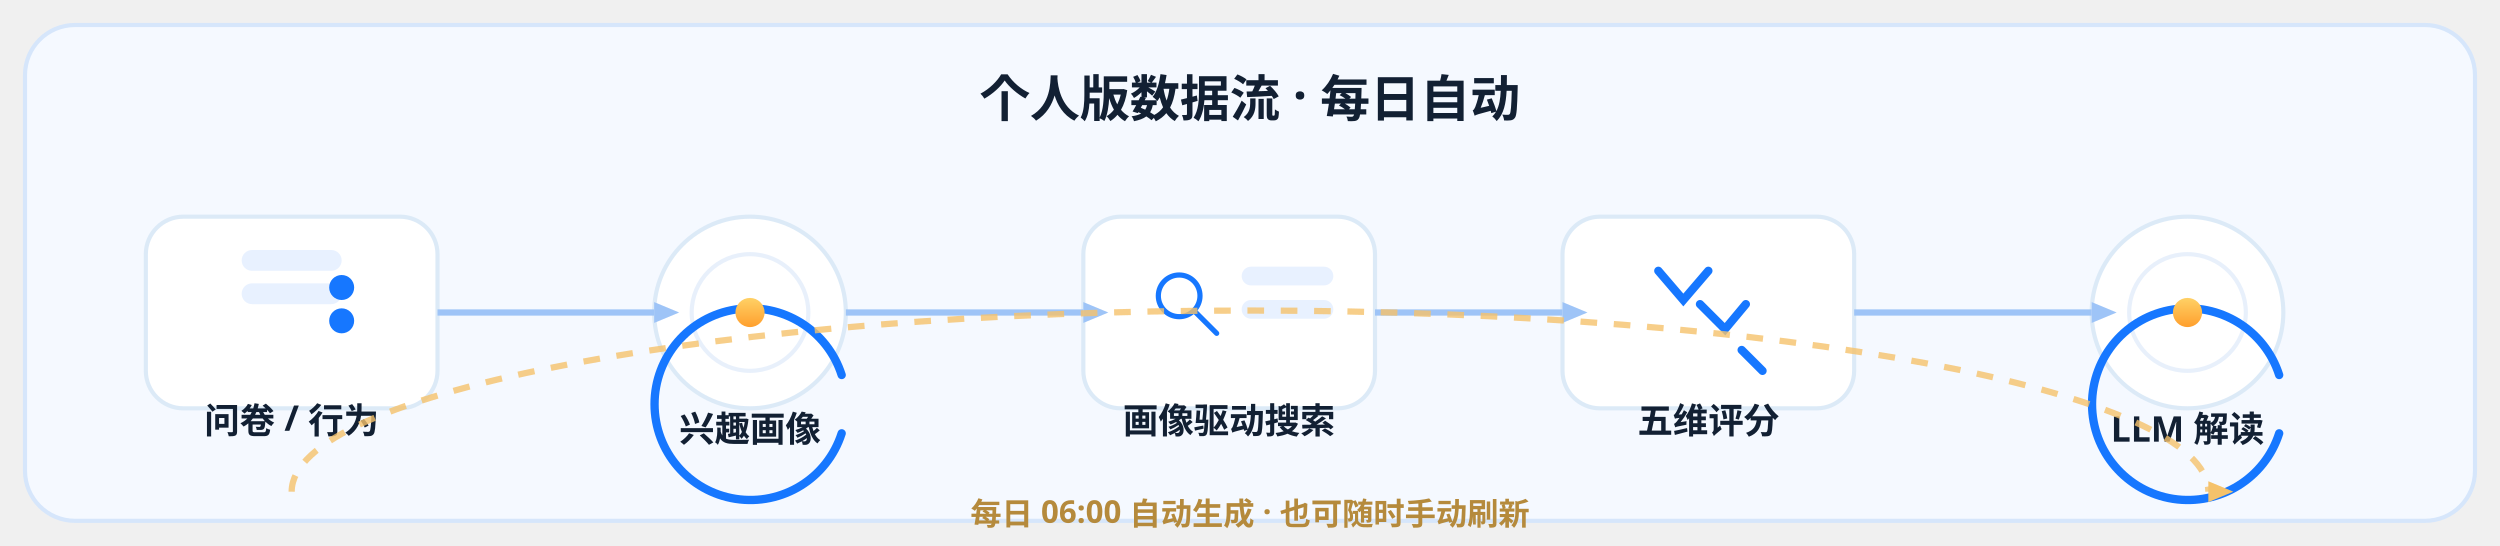
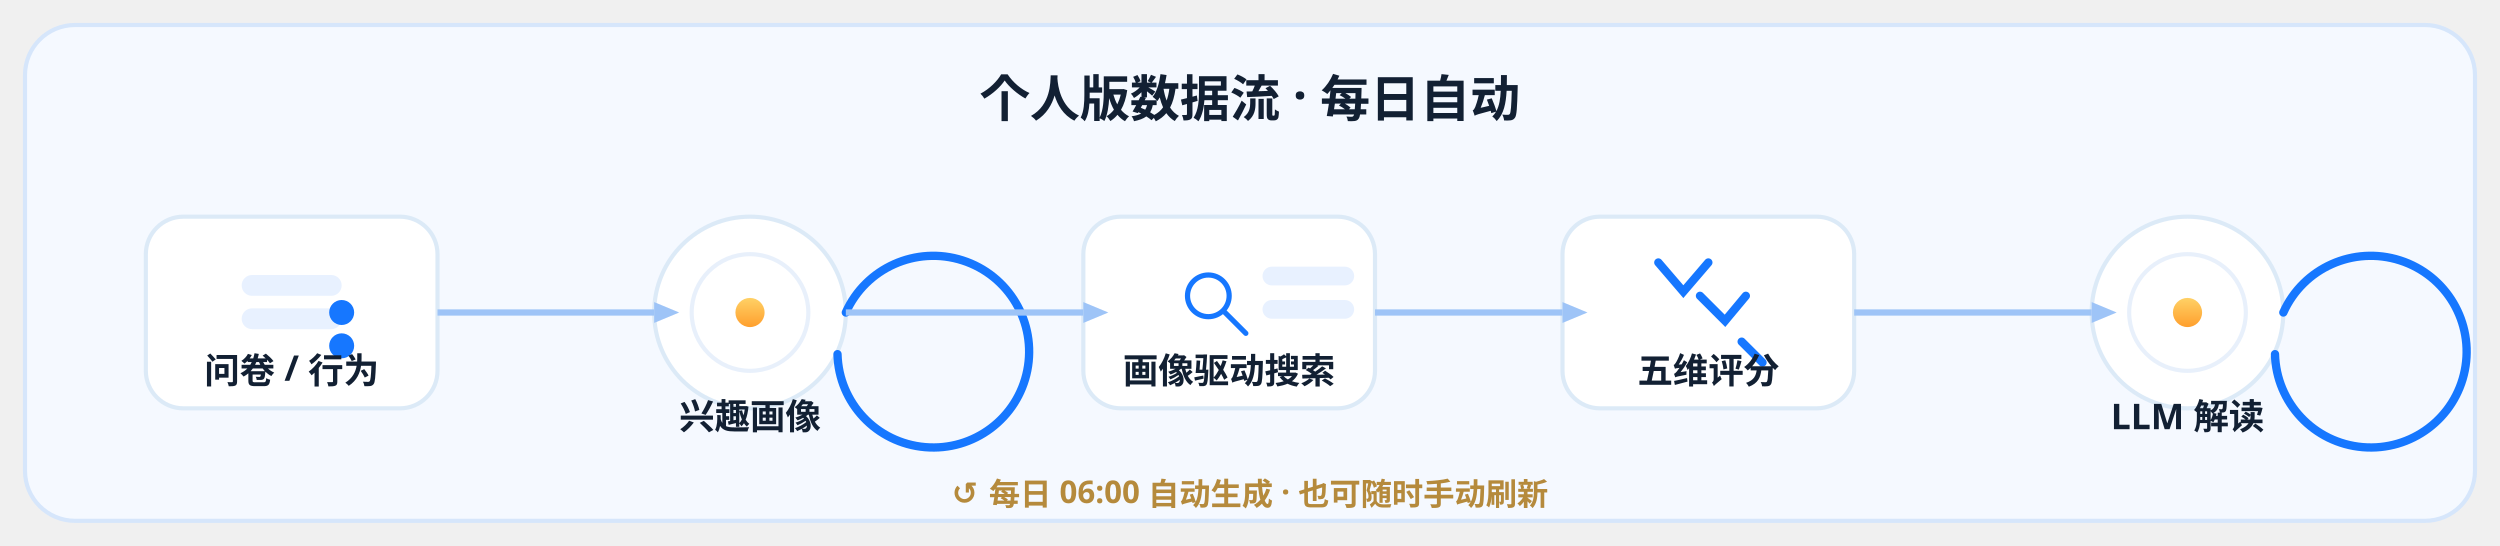
<svg xmlns="http://www.w3.org/2000/svg" viewBox="0 0 1200 262" width="100%" role="img" aria-labelledby="t d">
  <defs>
    <linearGradient id="starG" x1="0" y1="0" x2="0" y2="1">
      <stop offset="0" stop-color="#FFD166" />
      <stop offset="1" stop-color="#FF9F2D" />
    </linearGradient>
  </defs>
  <rect x="12" y="12" width="1176" height="238" rx="24" fill="#f5f9ff" />
  <rect x="12" y="12" width="1176" height="238" rx="24" fill="none" stroke="#d6e6fb" stroke-width="2" />
  <text x="600" y="56" text-anchor="middle" font-family="Segoe UI, PingFang SC, Microsoft YaHei, sans-serif" font-size="24" font-weight="700" fill="#122033">个人版数据流 · 每日自动</text>
  <g font-family="Segoe UI, PingFang SC, Microsoft YaHei, sans-serif">
    <g transform="translate(140,150)">
      <rect x="-70" y="-46" width="140" height="92" rx="18" fill="#ffffff" stroke="#dceaf7" stroke-width="2" />
-       <rect x="-24" y="-30" width="48" height="10" rx="5" fill="#e8f1ff" />
-       <rect x="-24" y="-14" width="48" height="10" rx="5" fill="#e8f1ff" />
-       <circle cx="24" cy="-12" r="6" fill="#1677ff" />
-       <circle cx="24" cy="4" r="6" fill="#1677ff" />
-       <text x="0" y="58" text-anchor="middle" font-size="17" font-weight="600" fill="#122033">问卷 / 行为</text>
+       <rect x="-24" y="-18" width="48" height="10" rx="5" fill="#e8f1ff" />
+       <rect x="-24" y="-2" width="48" height="10" rx="5" fill="#e8f1ff" />
+       <circle cx="24" cy="0" r="6" fill="#1677ff" />
+       <circle cx="24" cy="16" r="6" fill="#1677ff" />
+       <text x="0" y="34" text-anchor="middle" font-size="17" font-weight="600" fill="#122033">问卷 / 行为</text>
    </g>
    <g transform="translate(360,150)">
      <circle r="46" fill="#ffffff" stroke="#dceaf7" stroke-width="2" />
      <circle r="28" fill="none" stroke="#e8f0fb" stroke-width="2" />
-       <path d="M 44,30 A 46 46 0 1 0 44,58" fill="none" stroke="#1677ff" stroke-width="4" stroke-linecap="round" />
+       <path d="M 46,0 A 46 46 0 1 1 42,20" fill="none" stroke="#1677ff" stroke-width="4" stroke-linecap="round" />
      <circle r="7" fill="url(#starG)" />
-       <text x="0" y="62" text-anchor="middle" font-size="17" font-weight="600" fill="#122033">兴趣画像</text>
+       <text x="0" y="56" text-anchor="middle" font-size="17" font-weight="600" fill="#122033">兴趣画像</text>
    </g>
    <g transform="translate(590,150)">
      <rect x="-70" y="-46" width="140" height="92" rx="18" fill="#ffffff" stroke="#dceaf7" stroke-width="2" />
-       <circle cx="-24" cy="-8" r="10" fill="none" stroke="#1677ff" stroke-width="2.5" />
-       <path d="M -16,0 L -6,10" stroke="#1677ff" stroke-width="2.5" stroke-linecap="round" />
-       <rect x="6" y="-22" width="44" height="9" rx="4.5" fill="#e8f1ff" />
-       <rect x="6" y="-6" width="44" height="9" rx="4.5" fill="#e8f1ff" />
-       <text x="0" y="58" text-anchor="middle" font-size="17" font-weight="600" fill="#122033">画像驱动搜索</text>
+       <circle cx="-10" cy="-8" r="10" fill="none" stroke="#1677ff" stroke-width="2.5" />
+       <path d="M -2,0 L 8,10" stroke="#1677ff" stroke-width="2.5" stroke-linecap="round" />
+       <rect x="16" y="-22" width="44" height="9" rx="4.5" fill="#e8f1ff" />
+       <rect x="16" y="-6" width="44" height="9" rx="4.5" fill="#e8f1ff" />
+       <text x="0" y="34" text-anchor="middle" font-size="17" font-weight="600" fill="#122033">画像驱动搜索</text>
    </g>
    <g transform="translate(820,150)">
      <rect x="-70" y="-46" width="140" height="92" rx="18" fill="#ffffff" stroke="#dceaf7" stroke-width="2" />
      <g fill="none" stroke="#1677ff" stroke-width="4" stroke-linecap="round">
-         <path d="M -24,-20 L -12,-6 L 0,-20" />
-         <path d="M -4,-4 L 8,8 L 18,-4" />
-         <path d="M 16,18 L 26,28" />
+         <path d="M -24,-24 L -12,-10 L 0,-24" />
+         <path d="M -4,-8 L 8,4 L 18,-8" />
+         <path d="M 16,14 L 26,24" />
      </g>
-       <text x="0" y="58" text-anchor="middle" font-size="17" font-weight="600" fill="#122033">五维评分</text>
+       <text x="0" y="34" text-anchor="middle" font-size="17" font-weight="600" fill="#122033">五维评分</text>
    </g>
    <g transform="translate(1050,150)">
      <circle r="46" fill="#ffffff" stroke="#dceaf7" stroke-width="2" />
      <circle r="28" fill="none" stroke="#e8f0fb" stroke-width="2" />
-       <path d="M 44,30 A 46 46 0 1 0 44,58" fill="none" stroke="#1677ff" stroke-width="4" stroke-linecap="round" />
+       <path d="M 46,0 A 46 46 0 1 1 42,20" fill="none" stroke="#1677ff" stroke-width="4" stroke-linecap="round" />
      <circle r="7" fill="url(#starG)" />
-       <text x="0" y="62" text-anchor="middle" font-size="17" font-weight="600" fill="#122033">LLM 解读</text>
+       <text x="0" y="56" text-anchor="middle" font-size="17" font-weight="600" fill="#122033">LLM 解读</text>
    </g>
    <g stroke="#9ec4f7" stroke-width="3" fill="none">
      <path d="M 210,150 L 314,150" />
      <path d="M 406,150 L 520,150" />
      <path d="M 660,150 L 750,150" />
      <path d="M 890,150 L 1004,150" />
    </g>
    <g fill="#9ec4f7">
      <path d="M 314,145 L 326,150 L 314,155 Z" />
      <path d="M 520,145 L 532,150 L 520,155 Z" />
      <path d="M 750,145 L 762,150 L 750,155 Z" />
      <path d="M 1004,145 L 1016,150 L 1004,155 Z" />
    </g>
-     <path d="M 140,236 A 455 86 0 0 1 1060,236" fill="none" stroke="#f5c26b" stroke-width="3" stroke-dasharray="8 8" opacity="0.8" />
-     <path d="M 1060,231 L 1072,236 L 1060,241 Z" fill="#f5c26b" />
-     <text x="600" y="252" text-anchor="middle" font-size="15" fill="#b58a3c" font-weight="600">每日 06:00 自动生成 · 也可随时手动刷新</text>
+     <text x="600" y="242" text-anchor="middle" font-size="15" fill="#b58a3c" font-weight="600">↺ 每日 06:00 自动生成 · 也可随时手动刷新</text>
  </g>
</svg>
